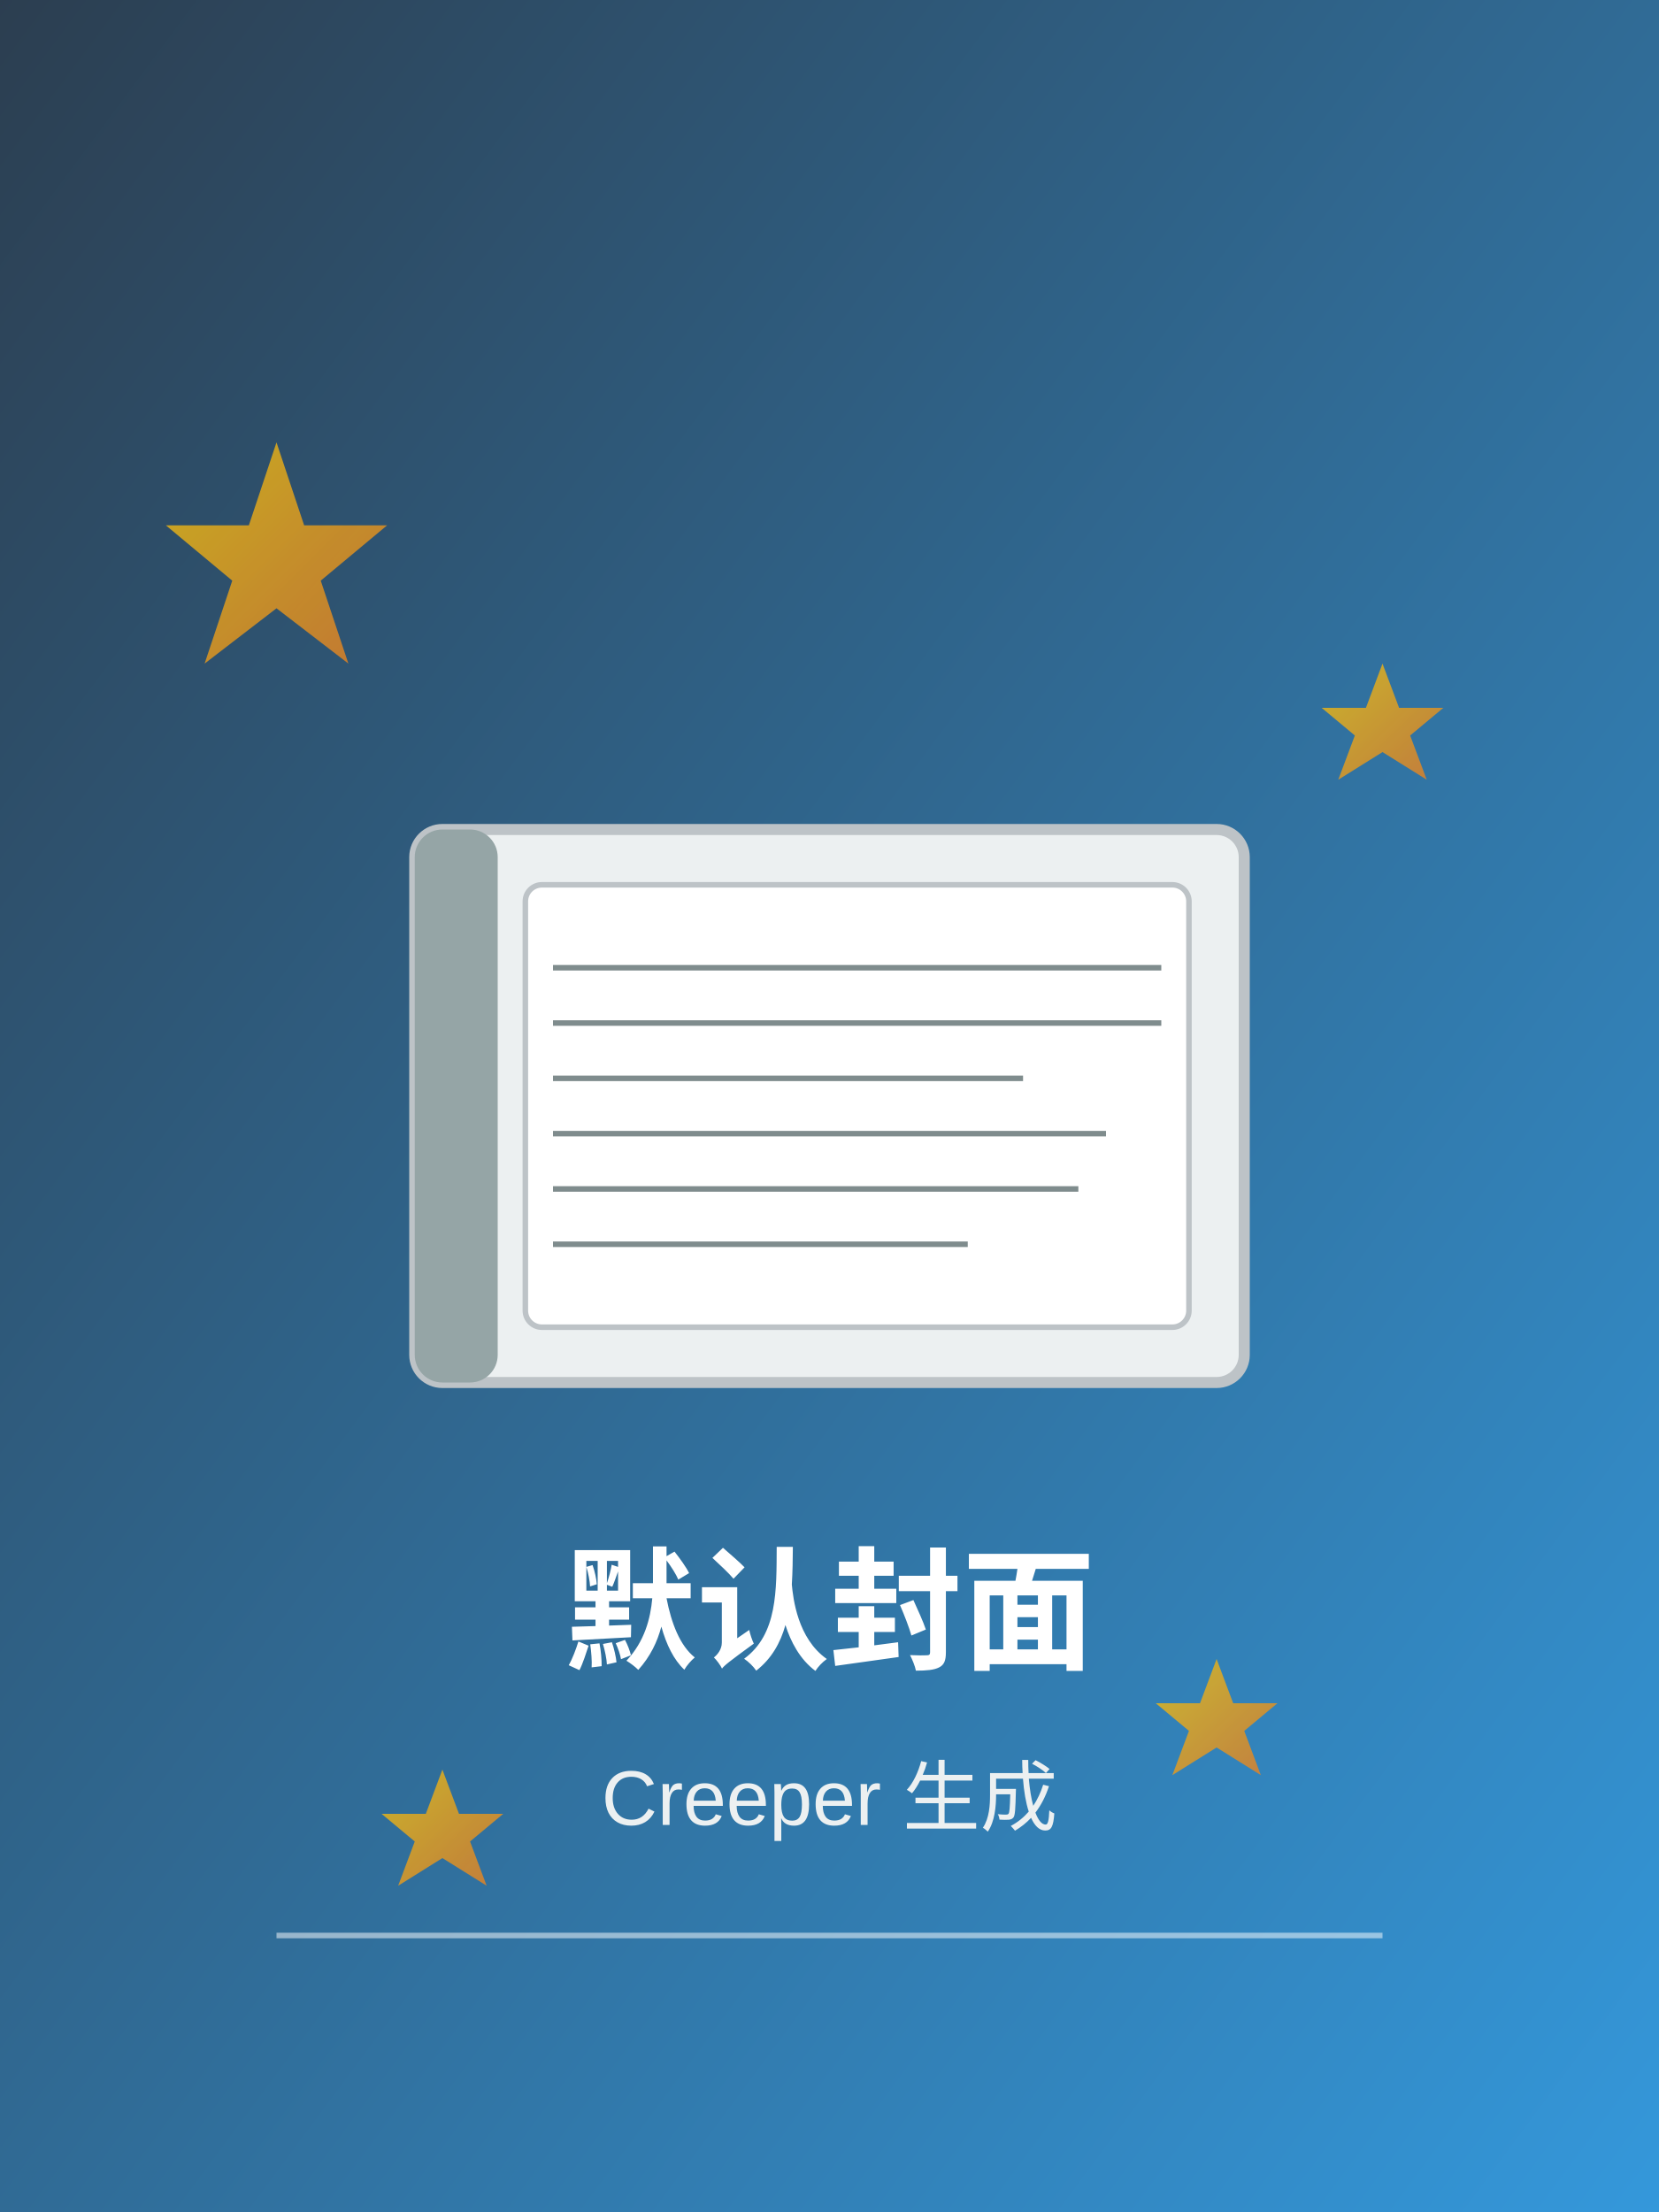
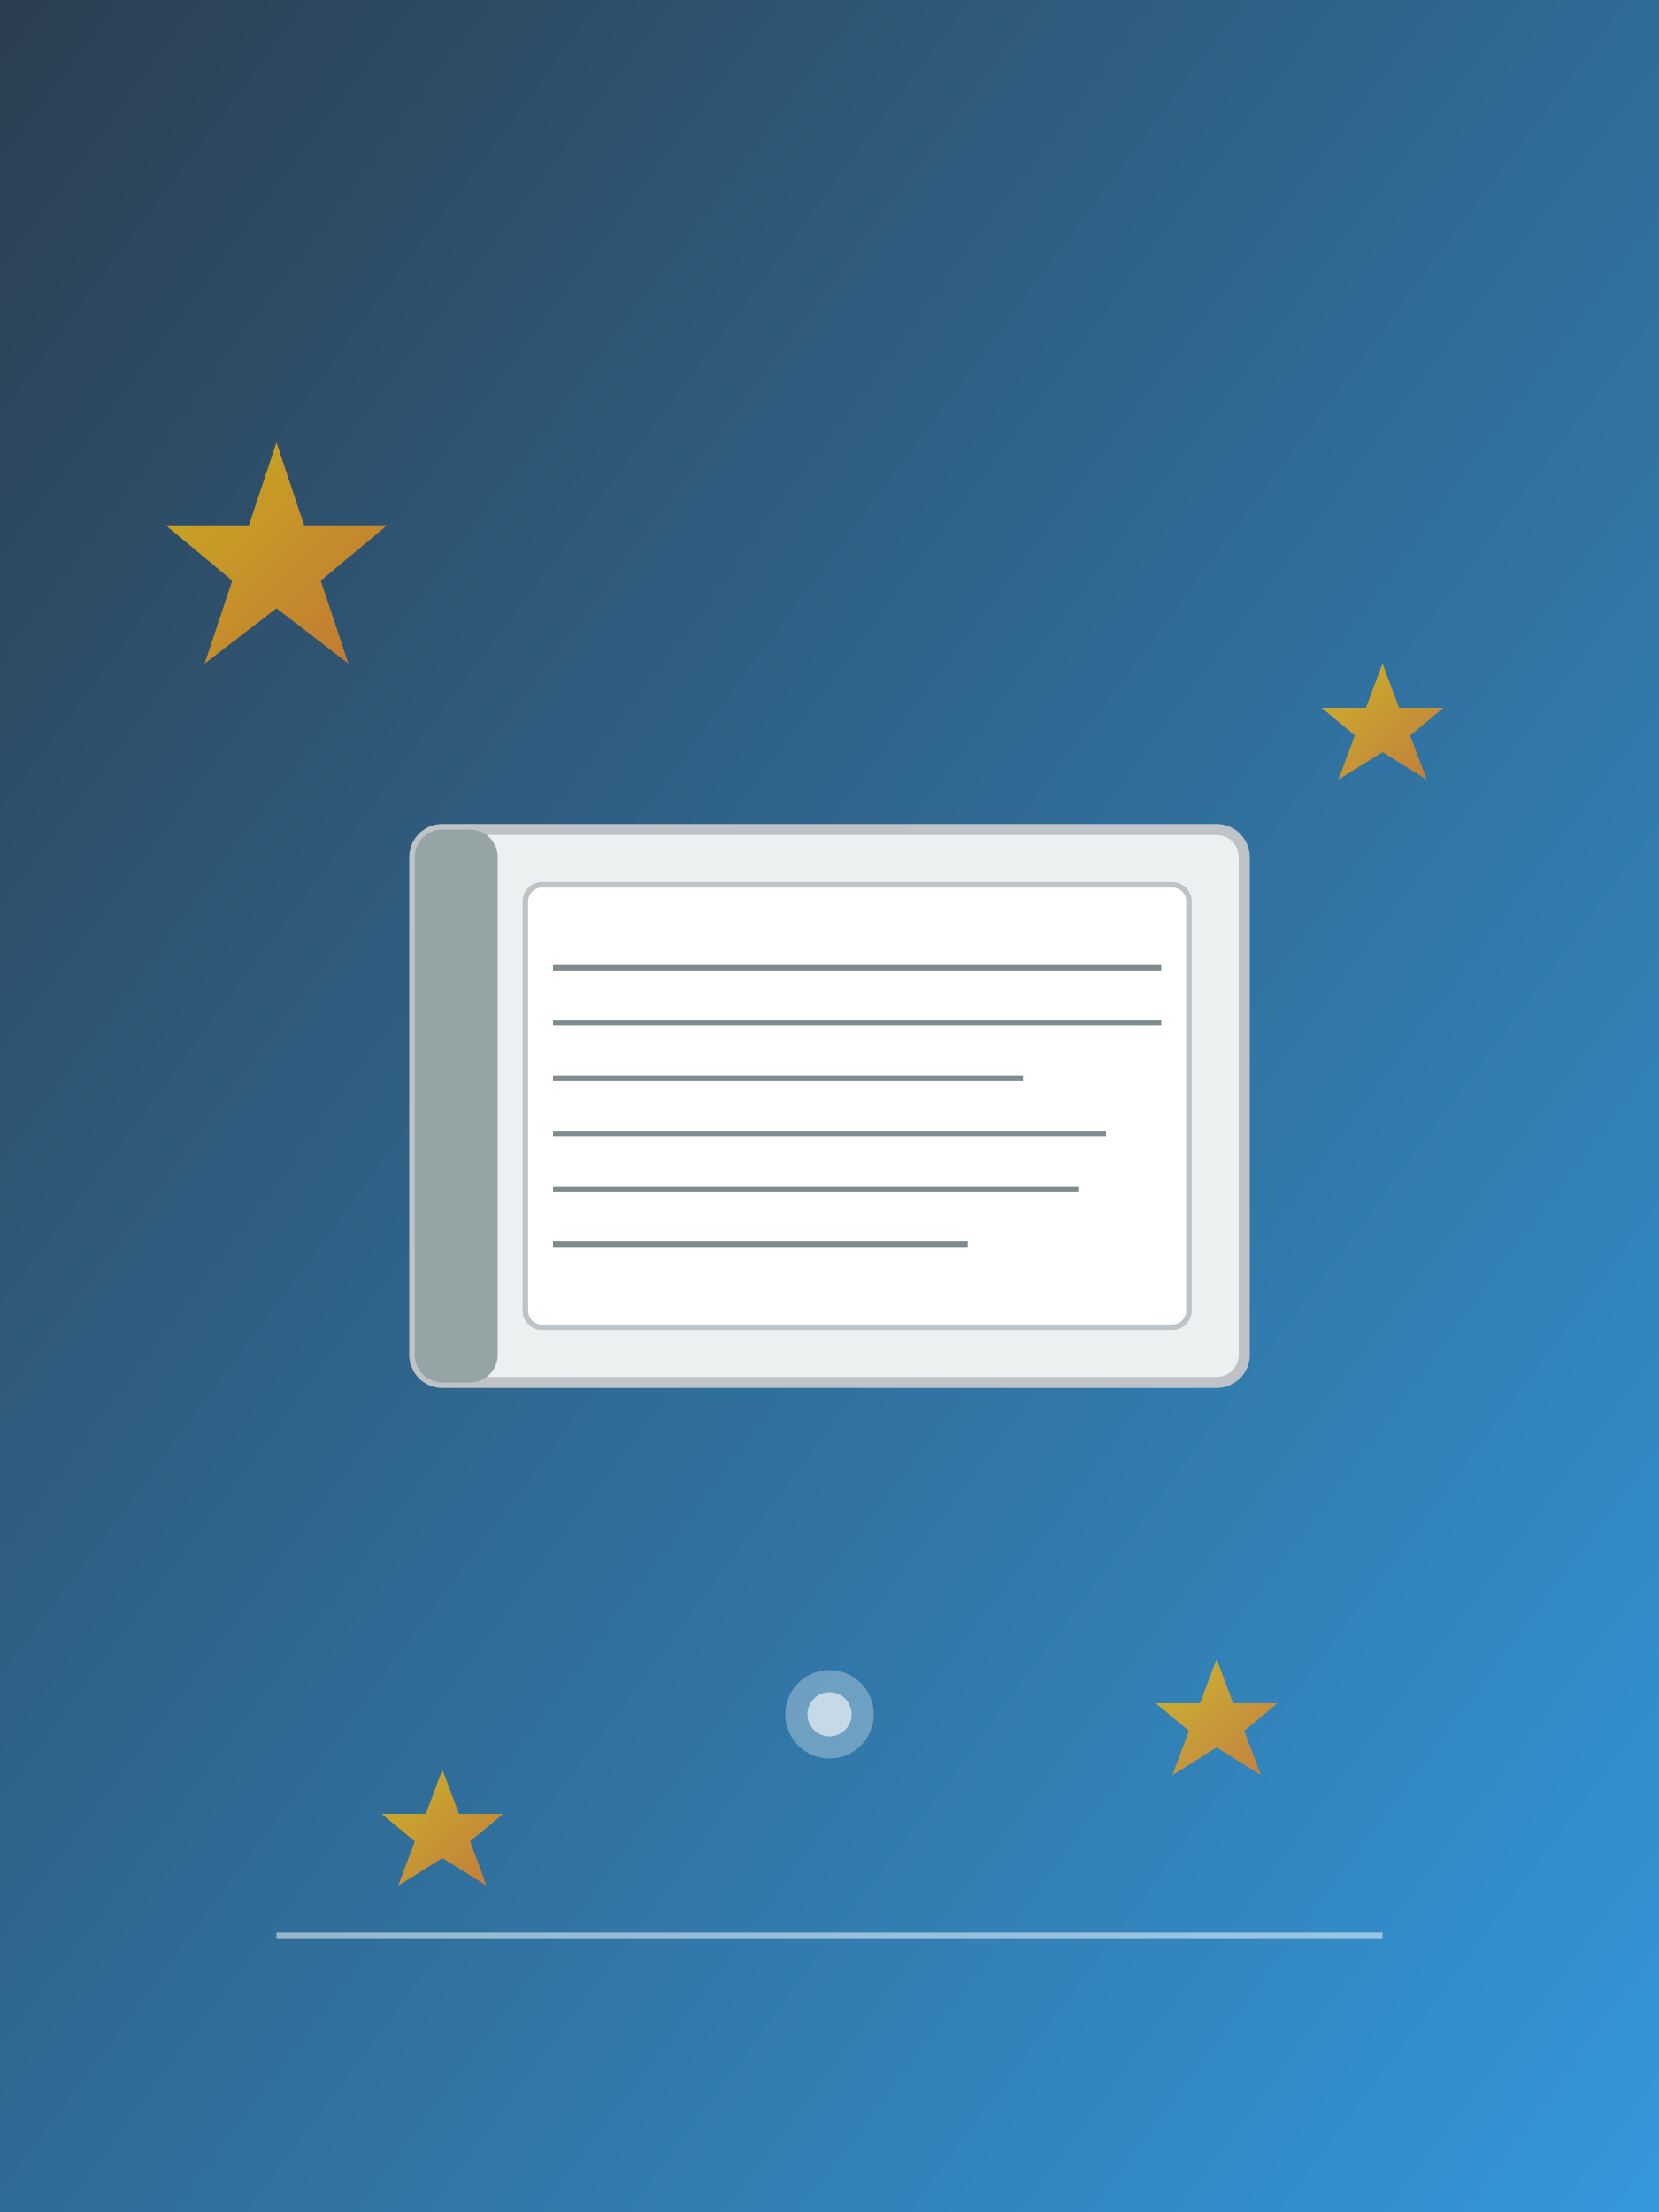
<svg xmlns="http://www.w3.org/2000/svg" width="300" height="400" viewBox="0 0 300 400">
  <defs>
    <linearGradient id="bgGradient" x1="0%" y1="0%" x2="100%" y2="100%">
      <stop offset="0%" style="stop-color:#2c3e50;stop-opacity:1" />
      <stop offset="100%" style="stop-color:#3498db;stop-opacity:1" />
    </linearGradient>
    <linearGradient id="starGradient" x1="0%" y1="0%" x2="100%" y2="100%">
      <stop offset="0%" style="stop-color:#f1c40f;stop-opacity:1" />
      <stop offset="100%" style="stop-color:#e67e22;stop-opacity:1" />
    </linearGradient>
  </defs>
  <rect width="300" height="400" fill="url(#bgGradient)" />
  <g fill="url(#starGradient)" opacity="0.8">
    <polygon points="50,80 55,95 70,95 58,105 63,120 50,110 37,120 42,105 30,95 45,95" />
    <polygon points="250,120 253,128 261,128 255,133 258,141 250,136 242,141 245,133 239,128 247,128" />
    <polygon points="80,320 83,328 91,328 85,333 88,341 80,336 72,341 75,333 69,328 77,328" />
    <polygon points="220,300 223,308 231,308 225,313 228,321 220,316 212,321 215,313 209,308 217,308" />
  </g>
  <g transform="translate(75, 150)">
    <rect x="0" y="0" width="150" height="100" fill="#ecf0f1" stroke="#bdc3c7" stroke-width="2" rx="5" />
    <rect x="0" y="0" width="15" height="100" fill="#95a5a6" rx="5" />
    <rect x="20" y="10" width="120" height="80" fill="#ffffff" stroke="#bdc3c7" stroke-width="1" rx="3" />
    <line x1="25" y1="25" x2="135" y2="25" stroke="#7f8c8d" stroke-width="1" />
    <line x1="25" y1="35" x2="135" y2="35" stroke="#7f8c8d" stroke-width="1" />
    <line x1="25" y1="45" x2="110" y2="45" stroke="#7f8c8d" stroke-width="1" />
    <line x1="25" y1="55" x2="125" y2="55" stroke="#7f8c8d" stroke-width="1" />
    <line x1="25" y1="65" x2="120" y2="65" stroke="#7f8c8d" stroke-width="1" />
    <line x1="25" y1="75" x2="100" y2="75" stroke="#7f8c8d" stroke-width="1" />
  </g>
-   <text x="150" y="300" text-anchor="middle" fill="#ffffff" font-family="Arial, sans-serif" font-size="24" font-weight="bold">
-     默认封面
-   </text>
-   <text x="150" y="330" text-anchor="middle" fill="#ecf0f1" font-family="Arial, sans-serif" font-size="14">
-     Creeper 生成
-   </text>
+   <circle cx="150" cy="310" r="8" fill="#ffffff" opacity="0.3" />
+   <circle cx="150" cy="310" r="4" fill="#ffffff" opacity="0.6" />
  <line x1="50" y1="350" x2="250" y2="350" stroke="#ffffff" stroke-width="1" opacity="0.5" />
</svg>
